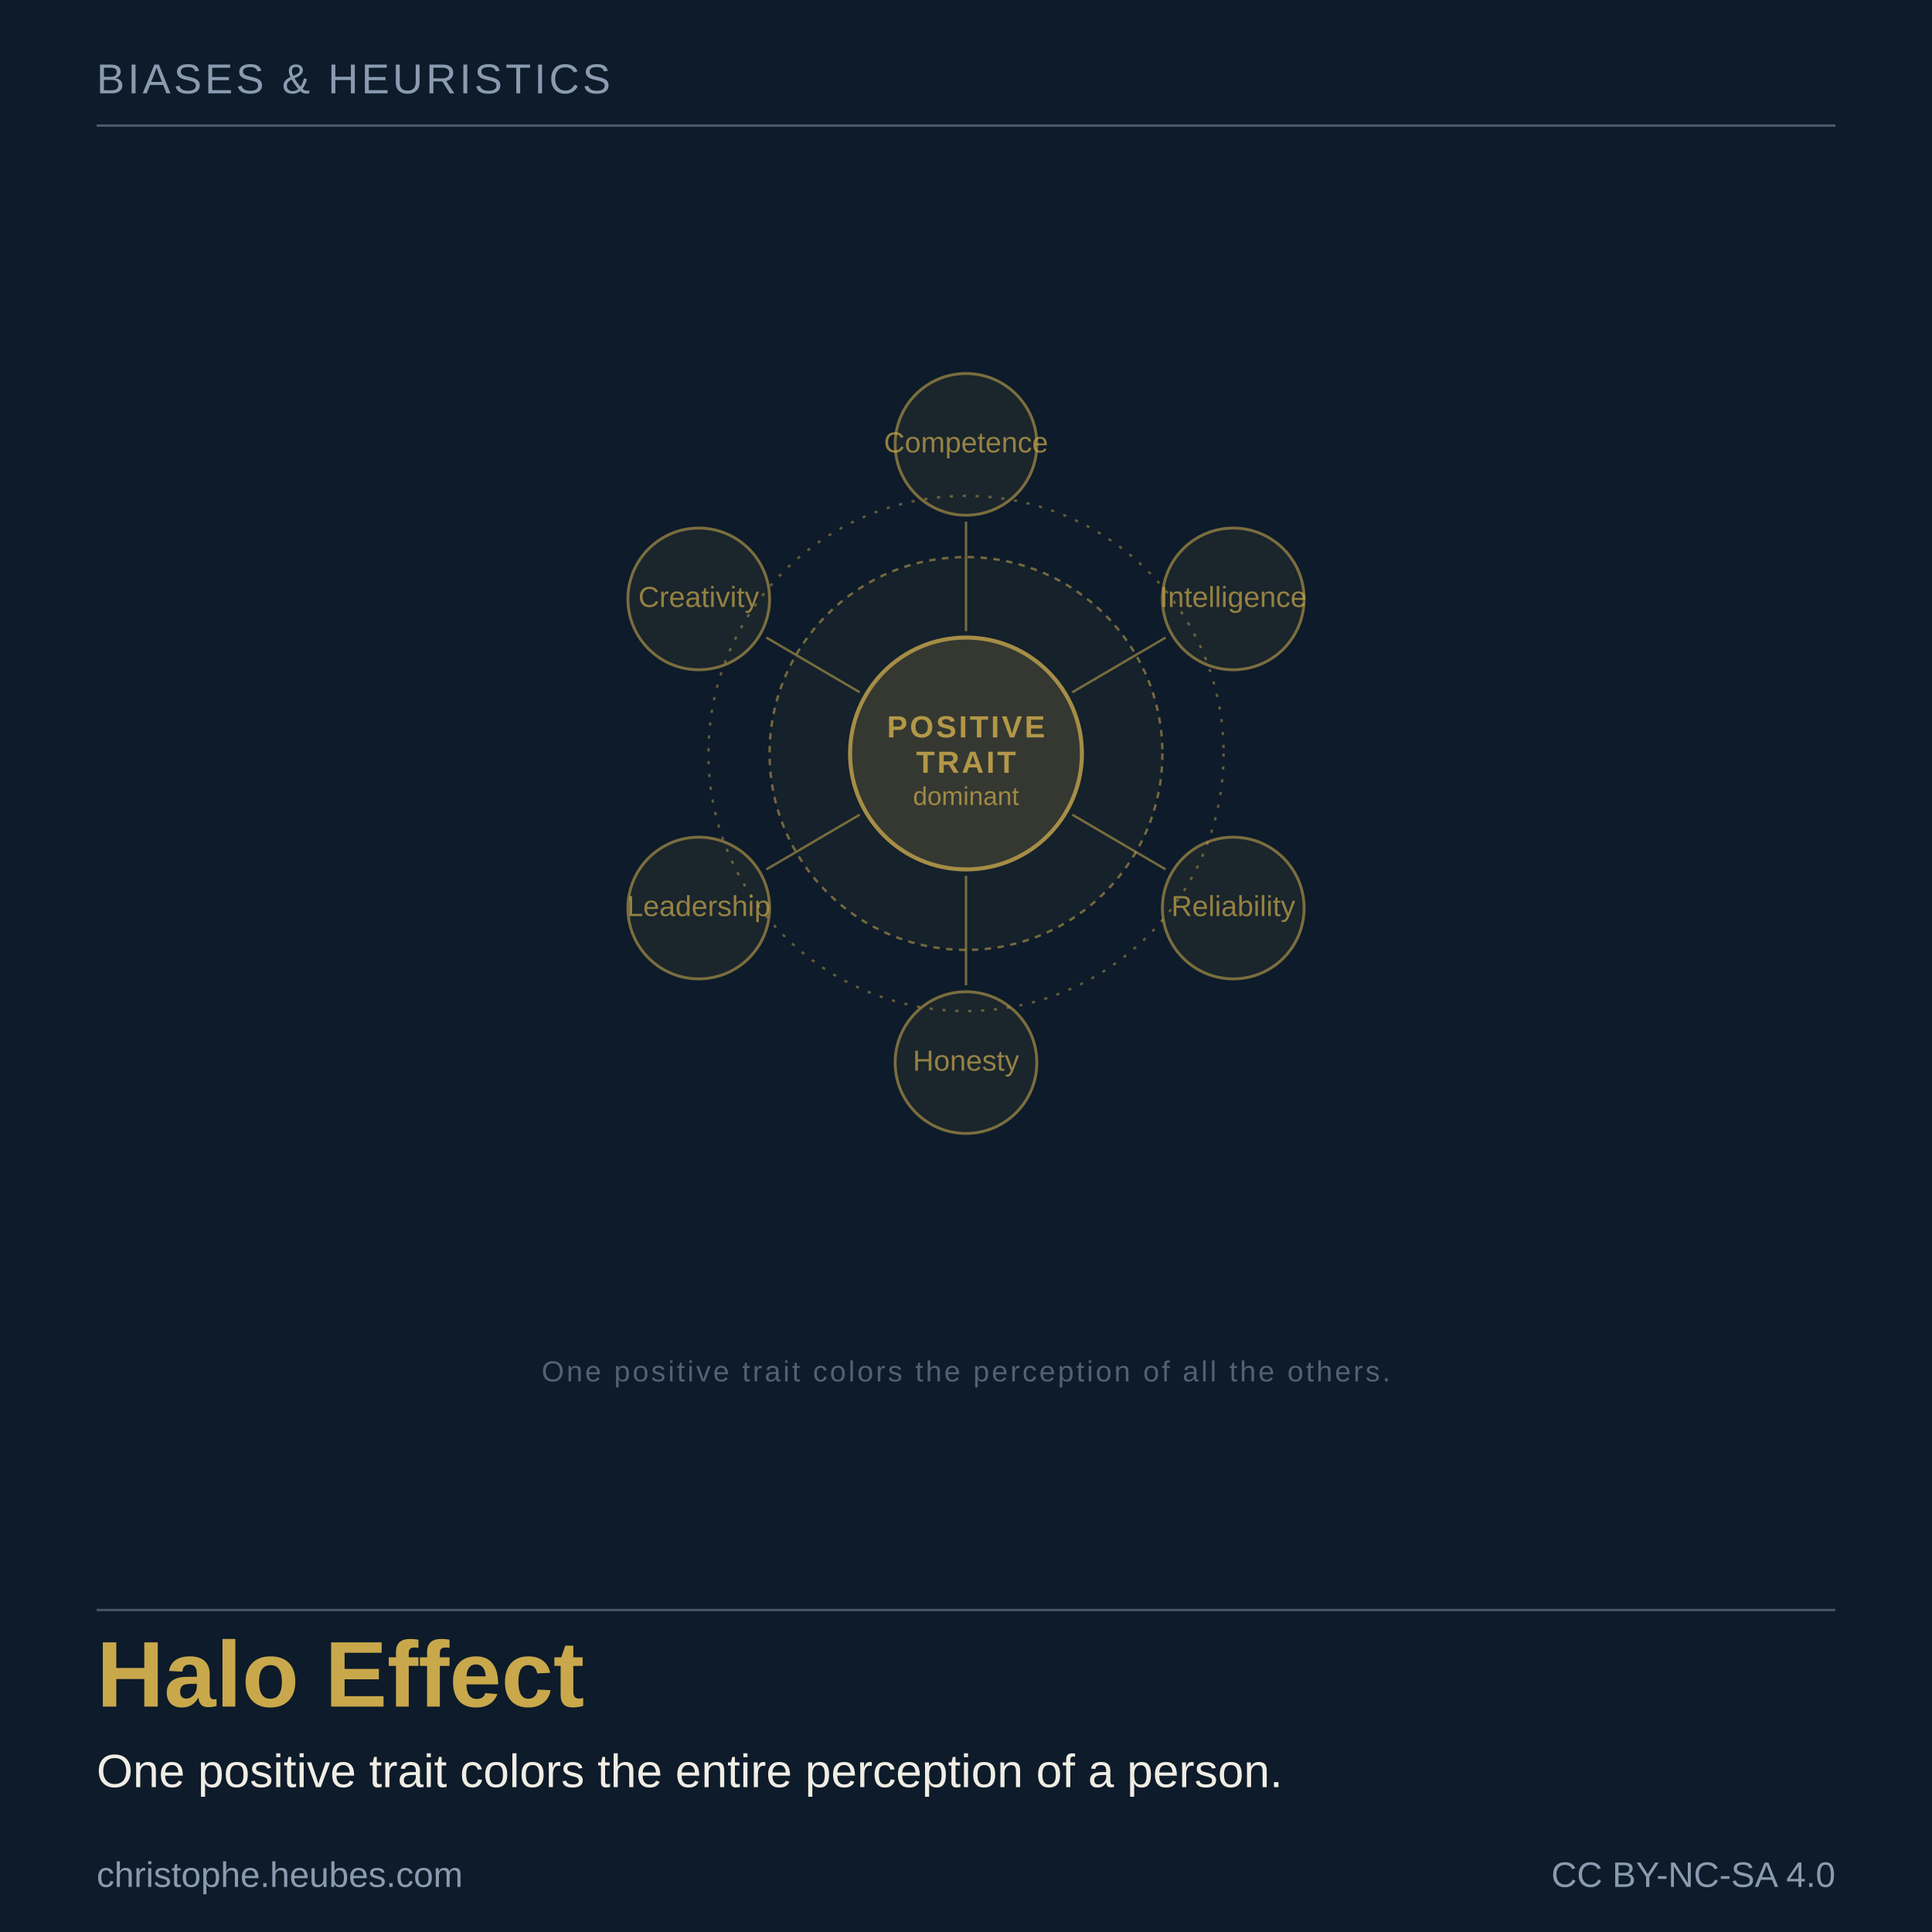
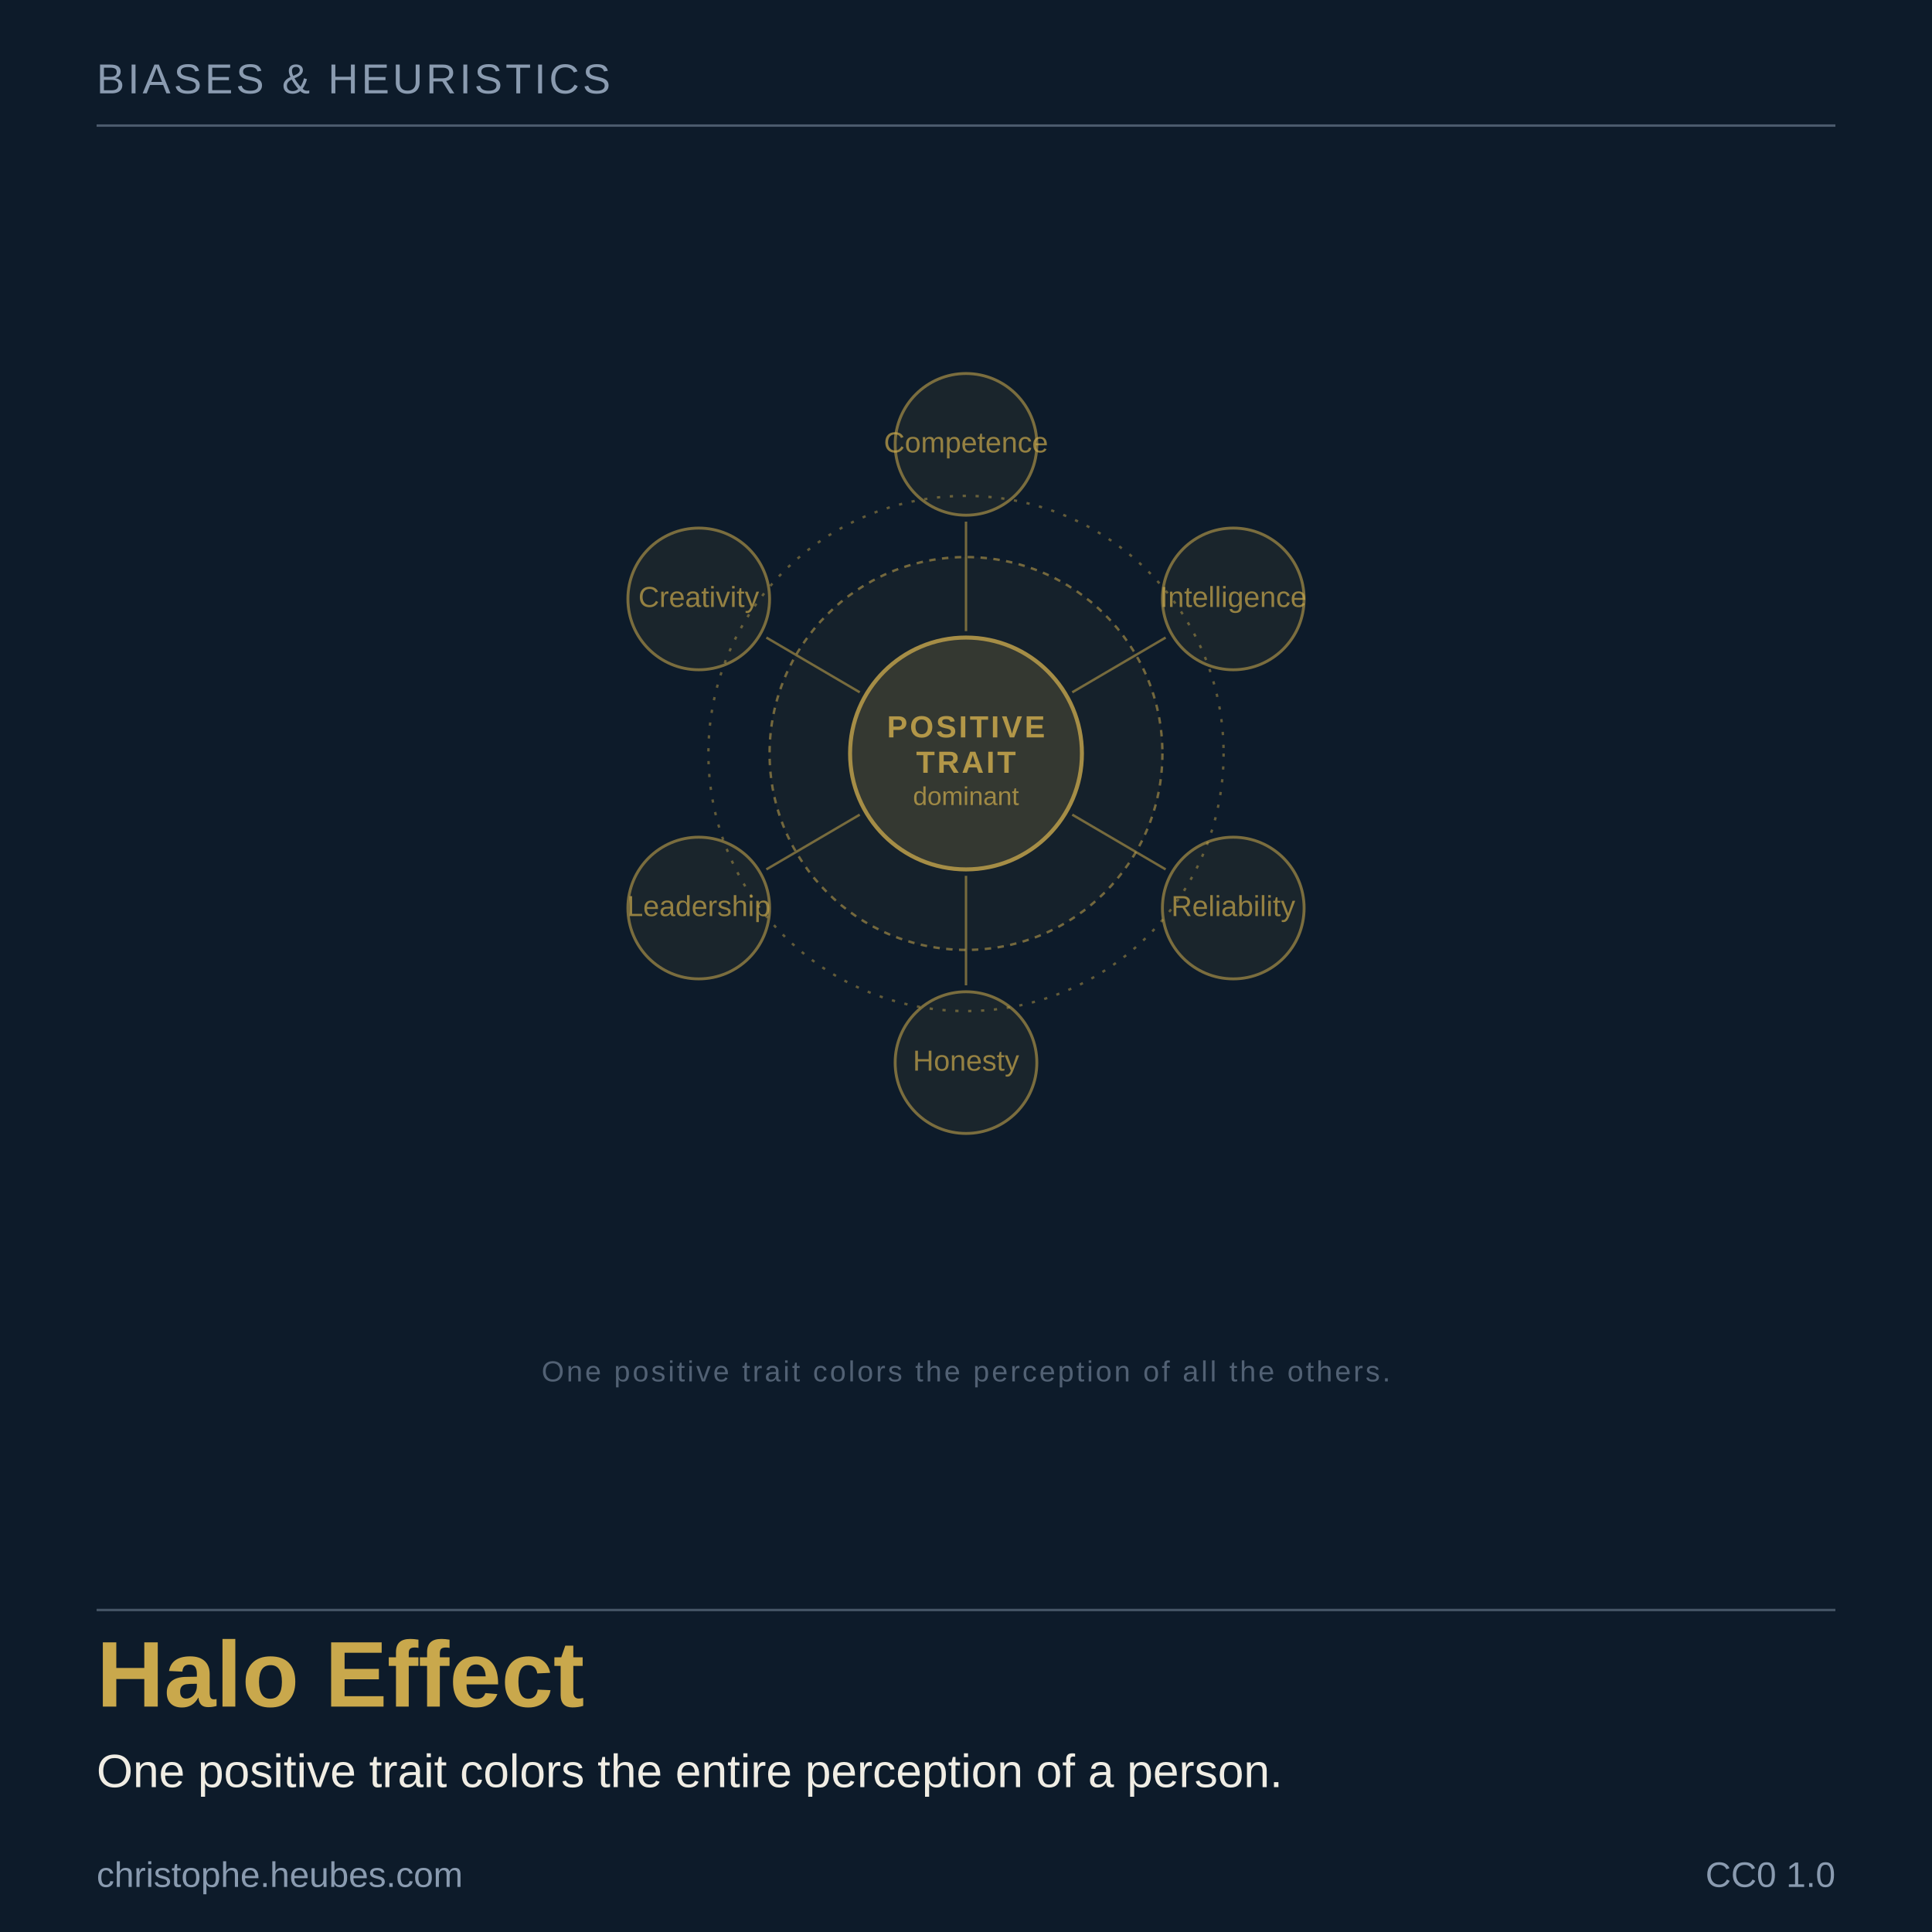
<svg xmlns="http://www.w3.org/2000/svg" viewBox="0 0 1200 1200" width="1200" height="1200">
  <rect width="1200" height="1200" fill="#0D1B2A" />
  <text x="60" y="58" font-family="'Ubuntu', 'Helvetica Neue', Arial, sans-serif" font-weight="500" font-size="26" fill="#8A9BB0" letter-spacing="2">BIASES &amp; HEURISTICS</text>
  <line x1="60" y1="78" x2="1140" y2="78" stroke="#8A9BB0" stroke-width="1.5" opacity="0.5" />
  <g transform="translate(0,0)">
    <circle cx="600" cy="468" r="122" fill="#C9A84C" fill-opacity="0.08" stroke="#C9A84C" stroke-width="1.5" opacity="0.55" stroke-dasharray="4 4" />
    <circle cx="600" cy="468" r="160" fill="none" stroke="#C9A84C" stroke-width="1.5" opacity="0.45" stroke-dasharray="2 6" />
    <circle cx="600" cy="468" r="72" fill="#C9A84C" fill-opacity="0.21" stroke="#C9A84C" stroke-width="2.5" opacity="0.80" />
    <text x="600" y="458" text-anchor="middle" font-family="'Ubuntu', 'Helvetica Neue', Arial, sans-serif" font-weight="700" font-size="19" letter-spacing="1.5" fill="#C9A84C" opacity="0.85">POSITIVE</text>
    <text x="600" y="480" text-anchor="middle" font-family="'Ubuntu', 'Helvetica Neue', Arial, sans-serif" font-weight="700" font-size="19" letter-spacing="1.5" fill="#C9A84C" opacity="0.85">TRAIT</text>
    <text x="600" y="500" text-anchor="middle" font-family="'Ubuntu', 'Helvetica Neue', Arial, sans-serif" font-weight="400" font-size="16" fill="#C9A84C" opacity="0.72">dominant</text>
    <line x1="600" y1="392" x2="600" y2="324" stroke="#C9A84C" stroke-width="1.5" opacity="0.55" />
    <circle cx="600" cy="276" r="44" fill="#C9A84C" fill-opacity="0.12" stroke="#C9A84C" stroke-width="1.8" opacity="0.58" />
    <text x="600" y="281" text-anchor="middle" font-family="'Ubuntu', 'Helvetica Neue', Arial, sans-serif" font-weight="500" font-size="18" fill="#C9A84C" opacity="0.70">Competence</text>
    <line x1="666" y1="430" x2="724" y2="396" stroke="#C9A84C" stroke-width="1.5" opacity="0.55" />
    <circle cx="766" cy="372" r="44" fill="#C9A84C" fill-opacity="0.12" stroke="#C9A84C" stroke-width="1.8" opacity="0.58" />
    <text x="766" y="377" text-anchor="middle" font-family="'Ubuntu', 'Helvetica Neue', Arial, sans-serif" font-weight="500" font-size="18" fill="#C9A84C" opacity="0.70">Intelligence</text>
    <line x1="666" y1="506" x2="724" y2="540" stroke="#C9A84C" stroke-width="1.5" opacity="0.55" />
    <circle cx="766" cy="564" r="44" fill="#C9A84C" fill-opacity="0.12" stroke="#C9A84C" stroke-width="1.8" opacity="0.58" />
    <text x="766" y="569" text-anchor="middle" font-family="'Ubuntu', 'Helvetica Neue', Arial, sans-serif" font-weight="500" font-size="18" fill="#C9A84C" opacity="0.70">Reliability</text>
    <line x1="600" y1="544" x2="600" y2="612" stroke="#C9A84C" stroke-width="1.5" opacity="0.55" />
    <circle cx="600" cy="660" r="44" fill="#C9A84C" fill-opacity="0.12" stroke="#C9A84C" stroke-width="1.8" opacity="0.58" />
    <text x="600" y="665" text-anchor="middle" font-family="'Ubuntu', 'Helvetica Neue', Arial, sans-serif" font-weight="500" font-size="18" fill="#C9A84C" opacity="0.70">Honesty</text>
    <line x1="534" y1="506" x2="476" y2="540" stroke="#C9A84C" stroke-width="1.5" opacity="0.55" />
    <circle cx="434" cy="564" r="44" fill="#C9A84C" fill-opacity="0.12" stroke="#C9A84C" stroke-width="1.8" opacity="0.58" />
    <text x="434" y="569" text-anchor="middle" font-family="'Ubuntu', 'Helvetica Neue', Arial, sans-serif" font-weight="500" font-size="18" fill="#C9A84C" opacity="0.70">Leadership</text>
    <line x1="534" y1="430" x2="476" y2="396" stroke="#C9A84C" stroke-width="1.5" opacity="0.55" />
    <circle cx="434" cy="372" r="44" fill="#C9A84C" fill-opacity="0.12" stroke="#C9A84C" stroke-width="1.8" opacity="0.58" />
    <text x="434" y="377" text-anchor="middle" font-family="'Ubuntu', 'Helvetica Neue', Arial, sans-serif" font-weight="500" font-size="18" fill="#C9A84C" opacity="0.70">Creativity</text>
    <text x="600" y="858" text-anchor="middle" font-family="'Ubuntu', 'Helvetica Neue', Arial, sans-serif" font-weight="400" font-size="18" letter-spacing="1.5" fill="#8A9BB0" opacity="0.55">One positive trait colors the perception of all the others.</text>
  </g>
  <line x1="60" y1="1000" x2="1140" y2="1000" stroke="#8A9BB0" stroke-width="1.5" opacity="0.45" />
  <text x="60" y="1060" font-family="'Ubuntu', 'Helvetica Neue', Arial, sans-serif" font-weight="700" font-size="58" fill="#C9A84C">Halo Effect</text>
  <text x="60" y="1110" font-family="'Ubuntu', 'Helvetica Neue', Arial, sans-serif" font-weight="400" font-size="29" fill="#F0EDE4">One positive trait colors the entire perception of a person.</text>
  <text x="60" y="1172" font-family="'Ubuntu', 'Helvetica Neue', Arial, sans-serif" font-weight="400" font-size="22" fill="#8A9BB0">christophe.heubes.com</text>
-   <text x="1140" y="1172" text-anchor="end" font-family="'Ubuntu', 'Helvetica Neue', Arial, sans-serif" font-weight="400" font-size="22" fill="#8A9BB0">CC BY-NC-SA 4.0</text>
+   <text x="1140" y="1172" text-anchor="end" font-family="'Ubuntu', 'Helvetica Neue', Arial, sans-serif" font-weight="400" font-size="22" fill="#8A9BB0">CC0 1.0</text>
</svg>
